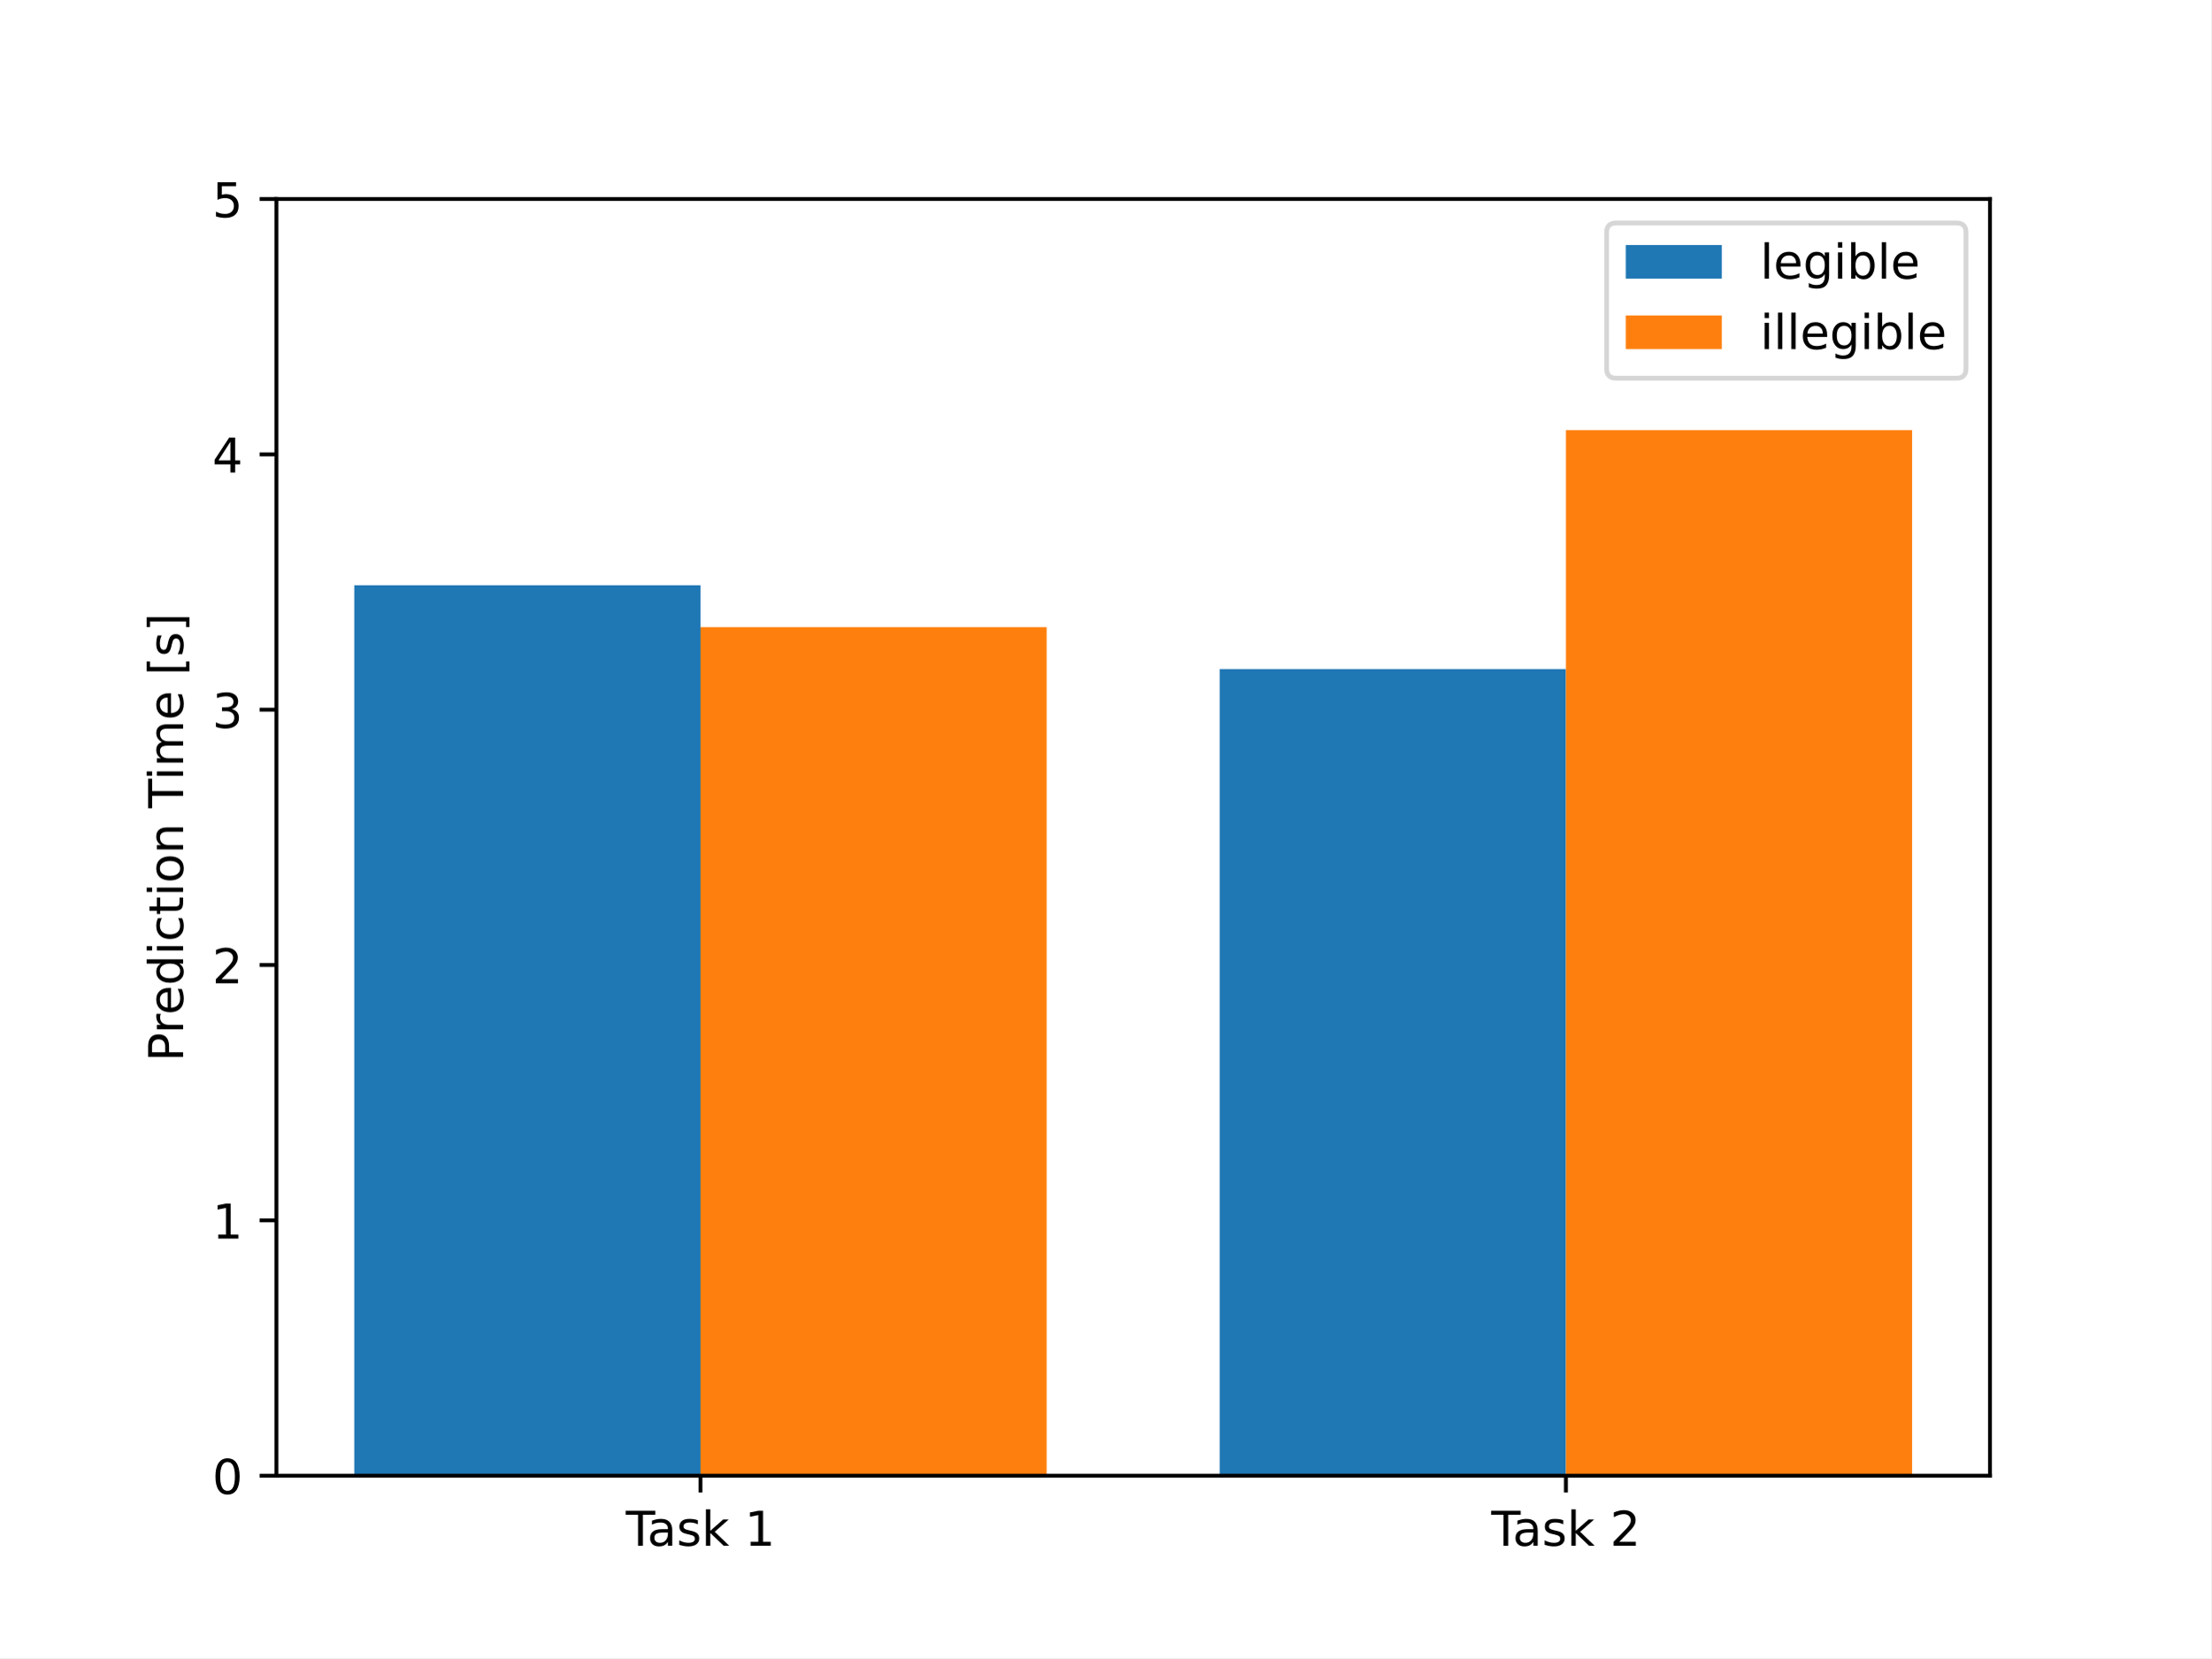
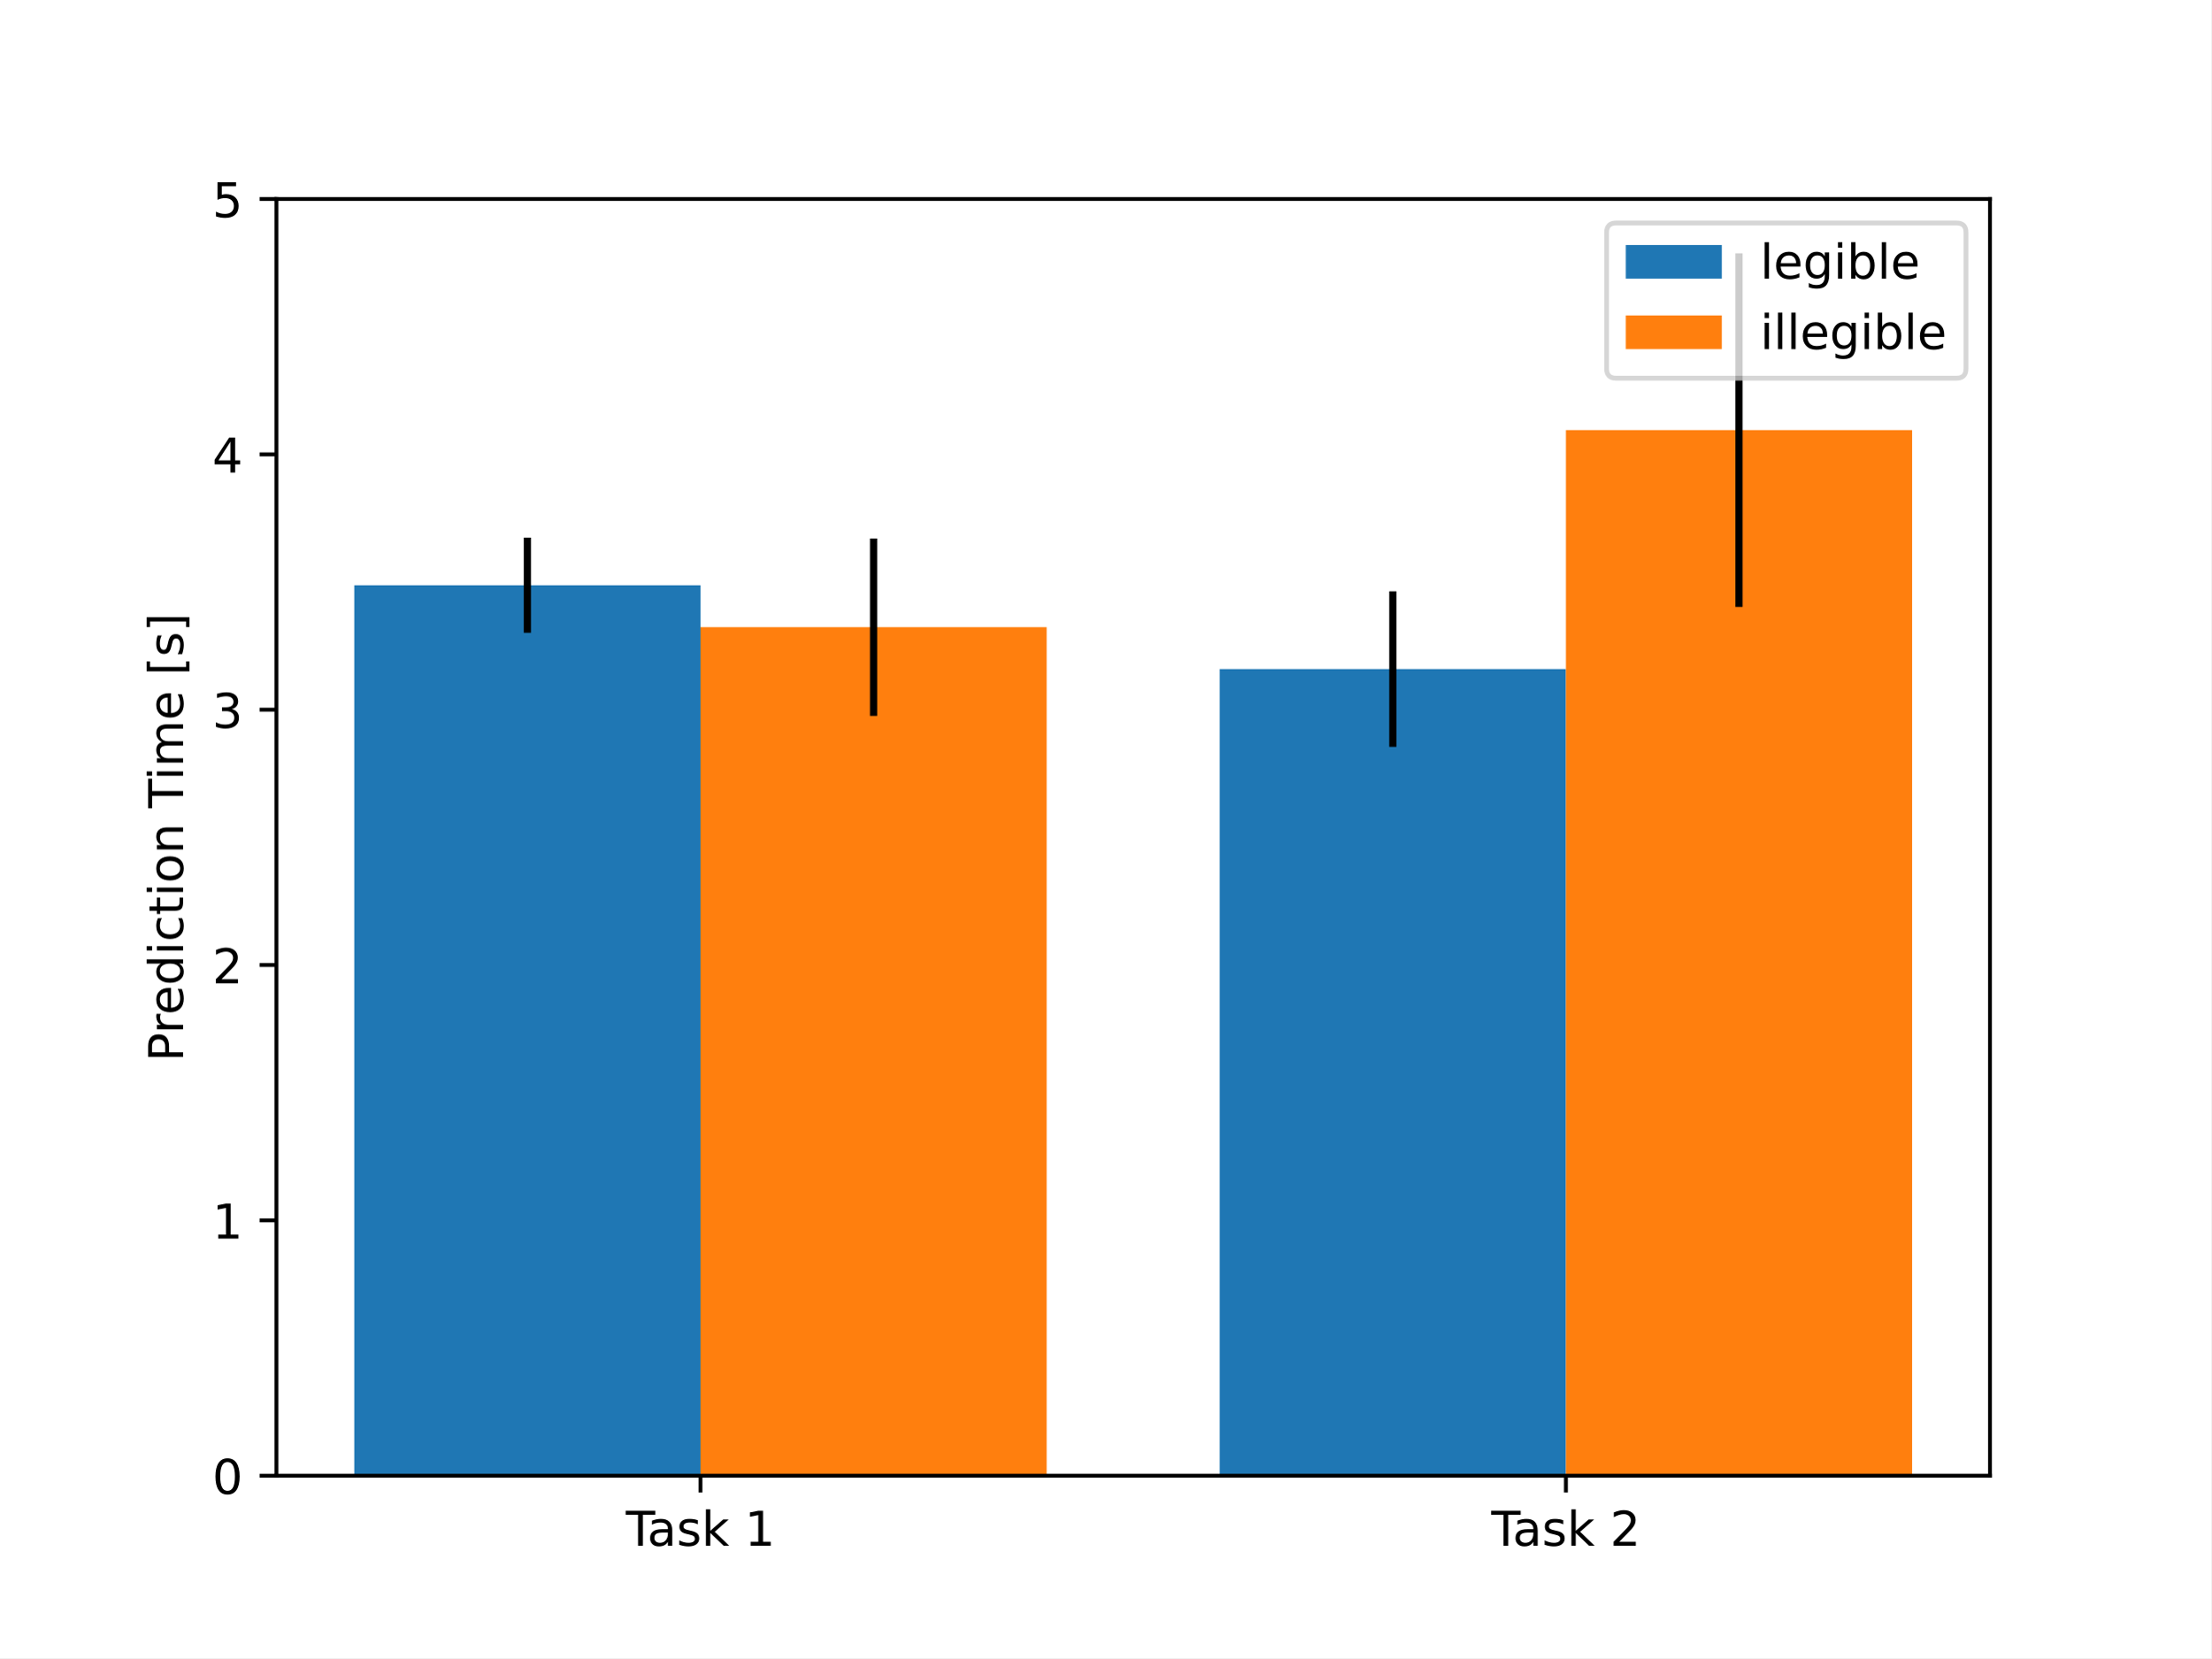
<svg xmlns="http://www.w3.org/2000/svg" xmlns:xlink="http://www.w3.org/1999/xlink" height="345.6pt" version="1.1" viewBox="0 0 460.8 345.6" width="460.8pt">
  <defs>
    <style type="text/css">*{stroke-linecap:butt;stroke-linejoin:round;}</style>
  </defs>
  <g id="figure_1">
    <g id="patch_1">
      <path d="M 0 345.6  L 460.8 345.6  L 460.8 0  L 0 0  z " style="fill:#ffffff;" />
    </g>
    <g id="axes_1">
      <g id="patch_2">
        <path d="M 57.6 307.584  L 414.72 307.584  L 414.72 41.472  L 57.6 41.472  z " style="fill:#ffffff;" />
      </g>
      <g id="patch_3">
-         <path clip-path="url(#p7a24818013)" d="M 73.833 307.584  L 145.978 307.584  L 145.978 121.978  L 73.833 121.978  z " style="fill:#1f77b4;" />
+         <path clip-path="url(#pff65ff44ed)" d="M 73.833 307.584  L 145.978 307.584  L 145.978 121.978  L 73.833 121.978  z " style="fill:#1f77b4;" />
      </g>
      <g id="patch_4">
-         <path clip-path="url(#p7a24818013)" d="M 254.196 307.584  L 326.342 307.584  L 326.342 139.458  L 254.196 139.458  z " style="fill:#1f77b4;" />
+         <path clip-path="url(#pff65ff44ed)" d="M 254.196 307.584  L 326.342 307.584  L 326.342 139.458  L 254.196 139.458  z " style="fill:#1f77b4;" />
      </g>
      <g id="patch_5">
-         <path clip-path="url(#p7a24818013)" d="M 145.978 307.584  L 218.124 307.584  L 218.124 130.721  L 145.978 130.721  z " style="fill:#ff7f0e;" />
+         <path clip-path="url(#pff65ff44ed)" d="M 145.978 307.584  L 218.124 307.584  L 218.124 130.721  L 145.978 130.721  z " style="fill:#ff7f0e;" />
      </g>
      <g id="patch_6">
-         <path clip-path="url(#p7a24818013)" d="M 326.342 307.584  L 398.487 307.584  L 398.487 89.654  L 326.342 89.654  z " style="fill:#ff7f0e;" />
+         <path clip-path="url(#pff65ff44ed)" d="M 326.342 307.584  L 398.487 307.584  L 398.487 89.654  L 326.342 89.654  z " style="fill:#ff7f0e;" />
      </g>
      <g id="matplotlib.axis_1">
        <g id="xtick_1">
          <g id="line2d_1">
            <defs>
-               <path d="M 0 0  L 0 3.5  " id="md412e9585c" style="stroke:#000000;stroke-width:0.8;" />
-             </defs>
-             <g>
-               <use style="stroke:#000000;stroke-width:0.8;" x="145.978" xlink:href="#md412e9585c" y="307.584" />
+               <path d="M 0 0  L 0 3.5  " id="m0cf139c31a" style="stroke:#000000;stroke-width:0.8;" />
+             </defs>
+             <g>
+               <use style="stroke:#000000;stroke-width:0.8;" x="145.978" xlink:href="#m0cf139c31a" y="307.584" />
            </g>
          </g>
          <g id="text_1">
            <g transform="translate(130.4149 322.1824)scale(0.1 -0.1)">
              <defs>
                <path d="M -0.297 72.906  L 61.375 72.906  L 61.375 64.594  L 35.5 64.594  L 35.5 0  L 25.594 0  L 25.594 64.594  L -0.297 64.594  z " id="DejaVuSans-84" />
                <path d="M 34.281 27.484  Q 23.391 27.484 19.188 25  Q 14.984 22.516 14.984 16.5  Q 14.984 11.719 18.141 8.906  Q 21.297 6.109 26.703 6.109  Q 34.188 6.109 38.703 11.406  Q 43.219 16.703 43.219 25.484  L 43.219 27.484  z M 52.203 31.203  L 52.203 0  L 43.219 0  L 43.219 8.297  Q 40.141 3.328 35.547 0.953  Q 30.953 -1.422 24.312 -1.422  Q 15.922 -1.422 10.953 3.297  Q 6 8.016 6 15.922  Q 6 25.141 12.172 29.828  Q 18.359 34.516 30.609 34.516  L 43.219 34.516  L 43.219 35.406  Q 43.219 41.609 39.141 45  Q 35.062 48.391 27.688 48.391  Q 23 48.391 18.547 47.266  Q 14.109 46.141 10.016 43.891  L 10.016 52.203  Q 14.938 54.109 19.578 55.047  Q 24.219 56 28.609 56  Q 40.484 56 46.344 49.844  Q 52.203 43.703 52.203 31.203  z " id="DejaVuSans-97" />
                <path d="M 44.281 53.078  L 44.281 44.578  Q 40.484 46.531 36.375 47.5  Q 32.281 48.484 27.875 48.484  Q 21.188 48.484 17.844 46.438  Q 14.5 44.391 14.5 40.281  Q 14.5 37.156 16.891 35.375  Q 19.281 33.594 26.516 31.984  L 29.594 31.297  Q 39.156 29.25 43.188 25.516  Q 47.219 21.781 47.219 15.094  Q 47.219 7.469 41.188 3.016  Q 35.156 -1.422 24.609 -1.422  Q 20.219 -1.422 15.453 -0.562  Q 10.688 0.297 5.422 2  L 5.422 11.281  Q 10.406 8.688 15.234 7.391  Q 20.062 6.109 24.812 6.109  Q 31.156 6.109 34.562 8.281  Q 37.984 10.453 37.984 14.406  Q 37.984 18.062 35.516 20.016  Q 33.062 21.969 24.703 23.781  L 21.578 24.516  Q 13.234 26.266 9.516 29.906  Q 5.812 33.547 5.812 39.891  Q 5.812 47.609 11.281 51.797  Q 16.75 56 26.812 56  Q 31.781 56 36.172 55.266  Q 40.578 54.547 44.281 53.078  z " id="DejaVuSans-115" />
                <path d="M 9.078 75.984  L 18.109 75.984  L 18.109 31.109  L 44.922 54.688  L 56.391 54.688  L 27.391 29.109  L 57.625 0  L 45.906 0  L 18.109 26.703  L 18.109 0  L 9.078 0  z " id="DejaVuSans-107" />
                <path id="DejaVuSans-32" />
                <path d="M 12.406 8.297  L 28.516 8.297  L 28.516 63.922  L 10.984 60.406  L 10.984 69.391  L 28.422 72.906  L 38.281 72.906  L 38.281 8.297  L 54.391 8.297  L 54.391 0  L 12.406 0  z " id="DejaVuSans-49" />
              </defs>
              <use xlink:href="#DejaVuSans-84" />
              <use x="44.584" xlink:href="#DejaVuSans-97" />
              <use x="105.863" xlink:href="#DejaVuSans-115" />
              <use x="157.963" xlink:href="#DejaVuSans-107" />
              <use x="215.873" xlink:href="#DejaVuSans-32" />
              <use x="247.66" xlink:href="#DejaVuSans-49" />
            </g>
          </g>
        </g>
        <g id="xtick_2">
          <g id="line2d_2">
            <g>
-               <use style="stroke:#000000;stroke-width:0.8;" x="326.342" xlink:href="#md412e9585c" y="307.584" />
+               <use style="stroke:#000000;stroke-width:0.8;" x="326.342" xlink:href="#m0cf139c31a" y="307.584" />
            </g>
          </g>
          <g id="text_2">
            <g transform="translate(310.7785 322.1824)scale(0.1 -0.1)">
              <defs>
                <path d="M 19.188 8.297  L 53.609 8.297  L 53.609 0  L 7.328 0  L 7.328 8.297  Q 12.938 14.109 22.625 23.891  Q 32.328 33.688 34.812 36.531  Q 39.547 41.844 41.422 45.531  Q 43.312 49.219 43.312 52.781  Q 43.312 58.594 39.234 62.25  Q 35.156 65.922 28.609 65.922  Q 23.969 65.922 18.812 64.312  Q 13.672 62.703 7.812 59.422  L 7.812 69.391  Q 13.766 71.781 18.938 73  Q 24.125 74.219 28.422 74.219  Q 39.75 74.219 46.484 68.547  Q 53.219 62.891 53.219 53.422  Q 53.219 48.922 51.531 44.891  Q 49.859 40.875 45.406 35.406  Q 44.188 33.984 37.641 27.219  Q 31.109 20.453 19.188 8.297  z " id="DejaVuSans-50" />
              </defs>
              <use xlink:href="#DejaVuSans-84" />
              <use x="44.584" xlink:href="#DejaVuSans-97" />
              <use x="105.863" xlink:href="#DejaVuSans-115" />
              <use x="157.963" xlink:href="#DejaVuSans-107" />
              <use x="215.873" xlink:href="#DejaVuSans-32" />
              <use x="247.66" xlink:href="#DejaVuSans-50" />
            </g>
          </g>
        </g>
      </g>
      <g id="matplotlib.axis_2">
        <g id="ytick_1">
          <g id="line2d_3">
            <defs>
-               <path d="M 0 0  L -3.5 0  " id="mfd21400783" style="stroke:#000000;stroke-width:0.8;" />
-             </defs>
-             <g>
-               <use style="stroke:#000000;stroke-width:0.8;" x="57.6" xlink:href="#mfd21400783" y="307.584" />
+               <path d="M 0 0  L -3.5 0  " id="m8867677f91" style="stroke:#000000;stroke-width:0.8;" />
+             </defs>
+             <g>
+               <use style="stroke:#000000;stroke-width:0.8;" x="57.6" xlink:href="#m8867677f91" y="307.584" />
            </g>
          </g>
          <g id="text_3">
            <g transform="translate(44.2375 311.3832)scale(0.1 -0.1)">
              <defs>
                <path d="M 31.781 66.406  Q 24.172 66.406 20.328 58.906  Q 16.5 51.422 16.5 36.375  Q 16.5 21.391 20.328 13.891  Q 24.172 6.391 31.781 6.391  Q 39.453 6.391 43.281 13.891  Q 47.125 21.391 47.125 36.375  Q 47.125 51.422 43.281 58.906  Q 39.453 66.406 31.781 66.406  z M 31.781 74.219  Q 44.047 74.219 50.516 64.516  Q 56.984 54.828 56.984 36.375  Q 56.984 17.969 50.516 8.266  Q 44.047 -1.422 31.781 -1.422  Q 19.531 -1.422 13.062 8.266  Q 6.594 17.969 6.594 36.375  Q 6.594 54.828 13.062 64.516  Q 19.531 74.219 31.781 74.219  z " id="DejaVuSans-48" />
              </defs>
              <use xlink:href="#DejaVuSans-48" />
            </g>
          </g>
        </g>
        <g id="ytick_2">
          <g id="line2d_4">
            <g>
-               <use style="stroke:#000000;stroke-width:0.8;" x="57.6" xlink:href="#mfd21400783" y="254.362" />
+               <use style="stroke:#000000;stroke-width:0.8;" x="57.6" xlink:href="#m8867677f91" y="254.362" />
            </g>
          </g>
          <g id="text_4">
            <g transform="translate(44.2375 258.1608)scale(0.1 -0.1)">
              <use xlink:href="#DejaVuSans-49" />
            </g>
          </g>
        </g>
        <g id="ytick_3">
          <g id="line2d_5">
            <g>
-               <use style="stroke:#000000;stroke-width:0.8;" x="57.6" xlink:href="#mfd21400783" y="201.139" />
+               <use style="stroke:#000000;stroke-width:0.8;" x="57.6" xlink:href="#m8867677f91" y="201.139" />
            </g>
          </g>
          <g id="text_5">
            <g transform="translate(44.2375 204.9384)scale(0.1 -0.1)">
              <use xlink:href="#DejaVuSans-50" />
            </g>
          </g>
        </g>
        <g id="ytick_4">
          <g id="line2d_6">
            <g>
-               <use style="stroke:#000000;stroke-width:0.8;" x="57.6" xlink:href="#mfd21400783" y="147.917" />
+               <use style="stroke:#000000;stroke-width:0.8;" x="57.6" xlink:href="#m8867677f91" y="147.917" />
            </g>
          </g>
          <g id="text_6">
            <g transform="translate(44.2375 151.716)scale(0.1 -0.1)">
              <defs>
                <path d="M 40.578 39.312  Q 47.656 37.797 51.625 33  Q 55.609 28.219 55.609 21.188  Q 55.609 10.406 48.188 4.484  Q 40.766 -1.422 27.094 -1.422  Q 22.516 -1.422 17.656 -0.516  Q 12.797 0.391 7.625 2.203  L 7.625 11.719  Q 11.719 9.328 16.594 8.109  Q 21.484 6.891 26.812 6.891  Q 36.078 6.891 40.938 10.547  Q 45.797 14.203 45.797 21.188  Q 45.797 27.641 41.281 31.266  Q 36.766 34.906 28.719 34.906  L 20.219 34.906  L 20.219 43.016  L 29.109 43.016  Q 36.375 43.016 40.234 45.922  Q 44.094 48.828 44.094 54.297  Q 44.094 59.906 40.109 62.906  Q 36.141 65.922 28.719 65.922  Q 24.656 65.922 20.016 65.031  Q 15.375 64.156 9.812 62.312  L 9.812 71.094  Q 15.438 72.656 20.344 73.438  Q 25.25 74.219 29.594 74.219  Q 40.828 74.219 47.359 69.109  Q 53.906 64.016 53.906 55.328  Q 53.906 49.266 50.438 45.094  Q 46.969 40.922 40.578 39.312  z " id="DejaVuSans-51" />
              </defs>
              <use xlink:href="#DejaVuSans-51" />
            </g>
          </g>
        </g>
        <g id="ytick_5">
          <g id="line2d_7">
            <g>
-               <use style="stroke:#000000;stroke-width:0.8;" x="57.6" xlink:href="#mfd21400783" y="94.694" />
+               <use style="stroke:#000000;stroke-width:0.8;" x="57.6" xlink:href="#m8867677f91" y="94.694" />
            </g>
          </g>
          <g id="text_7">
            <g transform="translate(44.2375 98.49362)scale(0.1 -0.1)">
              <defs>
                <path d="M 37.797 64.312  L 12.891 25.391  L 37.797 25.391  z M 35.203 72.906  L 47.609 72.906  L 47.609 25.391  L 58.016 25.391  L 58.016 17.188  L 47.609 17.188  L 47.609 0  L 37.797 0  L 37.797 17.188  L 4.891 17.188  L 4.891 26.703  z " id="DejaVuSans-52" />
              </defs>
              <use xlink:href="#DejaVuSans-52" />
            </g>
          </g>
        </g>
        <g id="ytick_6">
          <g id="line2d_8">
            <g>
-               <use style="stroke:#000000;stroke-width:0.8;" x="57.6" xlink:href="#mfd21400783" y="41.472" />
+               <use style="stroke:#000000;stroke-width:0.8;" x="57.6" xlink:href="#m8867677f91" y="41.472" />
            </g>
          </g>
          <g id="text_8">
            <g transform="translate(44.2375 45.27122)scale(0.1 -0.1)">
              <defs>
                <path d="M 10.797 72.906  L 49.516 72.906  L 49.516 64.594  L 19.828 64.594  L 19.828 46.734  Q 21.969 47.469 24.109 47.828  Q 26.266 48.188 28.422 48.188  Q 40.625 48.188 47.75 41.5  Q 54.891 34.812 54.891 23.391  Q 54.891 11.625 47.562 5.094  Q 40.234 -1.422 26.906 -1.422  Q 22.312 -1.422 17.547 -0.641  Q 12.797 0.141 7.719 1.703  L 7.719 11.625  Q 12.109 9.234 16.797 8.062  Q 21.484 6.891 26.703 6.891  Q 35.156 6.891 40.078 11.328  Q 45.016 15.766 45.016 23.391  Q 45.016 31 40.078 35.438  Q 35.156 39.891 26.703 39.891  Q 22.75 39.891 18.812 39.016  Q 14.891 38.141 10.797 36.281  z " id="DejaVuSans-53" />
              </defs>
              <use xlink:href="#DejaVuSans-53" />
            </g>
          </g>
        </g>
        <g id="text_9">
          <g transform="translate(38.15781 221.2827)rotate(-90)scale(0.1 -0.1)">
            <defs>
              <path d="M 19.672 64.797  L 19.672 37.406  L 32.078 37.406  Q 38.969 37.406 42.719 40.969  Q 46.484 44.531 46.484 51.125  Q 46.484 57.672 42.719 61.234  Q 38.969 64.797 32.078 64.797  z M 9.812 72.906  L 32.078 72.906  Q 44.344 72.906 50.609 67.359  Q 56.891 61.812 56.891 51.125  Q 56.891 40.328 50.609 34.812  Q 44.344 29.297 32.078 29.297  L 19.672 29.297  L 19.672 0  L 9.812 0  z " id="DejaVuSans-80" />
              <path d="M 41.109 46.297  Q 39.594 47.172 37.812 47.578  Q 36.031 48 33.891 48  Q 26.266 48 22.188 43.047  Q 18.109 38.094 18.109 28.812  L 18.109 0  L 9.078 0  L 9.078 54.688  L 18.109 54.688  L 18.109 46.188  Q 20.953 51.172 25.484 53.578  Q 30.031 56 36.531 56  Q 37.453 56 38.578 55.875  Q 39.703 55.766 41.062 55.516  z " id="DejaVuSans-114" />
              <path d="M 56.203 29.594  L 56.203 25.203  L 14.891 25.203  Q 15.484 15.922 20.484 11.062  Q 25.484 6.203 34.422 6.203  Q 39.594 6.203 44.453 7.469  Q 49.312 8.734 54.109 11.281  L 54.109 2.781  Q 49.266 0.734 44.188 -0.344  Q 39.109 -1.422 33.891 -1.422  Q 20.797 -1.422 13.156 6.188  Q 5.516 13.812 5.516 26.812  Q 5.516 40.234 12.766 48.109  Q 20.016 56 32.328 56  Q 43.359 56 49.781 48.891  Q 56.203 41.797 56.203 29.594  z M 47.219 32.234  Q 47.125 39.594 43.094 43.984  Q 39.062 48.391 32.422 48.391  Q 24.906 48.391 20.391 44.141  Q 15.875 39.891 15.188 32.172  z " id="DejaVuSans-101" />
              <path d="M 45.406 46.391  L 45.406 75.984  L 54.391 75.984  L 54.391 0  L 45.406 0  L 45.406 8.203  Q 42.578 3.328 38.25 0.953  Q 33.938 -1.422 27.875 -1.422  Q 17.969 -1.422 11.734 6.484  Q 5.516 14.406 5.516 27.297  Q 5.516 40.188 11.734 48.094  Q 17.969 56 27.875 56  Q 33.938 56 38.25 53.625  Q 42.578 51.266 45.406 46.391  z M 14.797 27.297  Q 14.797 17.391 18.875 11.75  Q 22.953 6.109 30.078 6.109  Q 37.203 6.109 41.297 11.75  Q 45.406 17.391 45.406 27.297  Q 45.406 37.203 41.297 42.844  Q 37.203 48.484 30.078 48.484  Q 22.953 48.484 18.875 42.844  Q 14.797 37.203 14.797 27.297  z " id="DejaVuSans-100" />
              <path d="M 9.422 54.688  L 18.406 54.688  L 18.406 0  L 9.422 0  z M 9.422 75.984  L 18.406 75.984  L 18.406 64.594  L 9.422 64.594  z " id="DejaVuSans-105" />
              <path d="M 48.781 52.594  L 48.781 44.188  Q 44.969 46.297 41.141 47.344  Q 37.312 48.391 33.406 48.391  Q 24.656 48.391 19.812 42.844  Q 14.984 37.312 14.984 27.297  Q 14.984 17.281 19.812 11.734  Q 24.656 6.203 33.406 6.203  Q 37.312 6.203 41.141 7.25  Q 44.969 8.297 48.781 10.406  L 48.781 2.094  Q 45.016 0.344 40.984 -0.531  Q 36.969 -1.422 32.422 -1.422  Q 20.062 -1.422 12.781 6.344  Q 5.516 14.109 5.516 27.297  Q 5.516 40.672 12.859 48.328  Q 20.219 56 33.016 56  Q 37.156 56 41.109 55.141  Q 45.062 54.297 48.781 52.594  z " id="DejaVuSans-99" />
              <path d="M 18.312 70.219  L 18.312 54.688  L 36.812 54.688  L 36.812 47.703  L 18.312 47.703  L 18.312 18.016  Q 18.312 11.328 20.141 9.422  Q 21.969 7.516 27.594 7.516  L 36.812 7.516  L 36.812 0  L 27.594 0  Q 17.188 0 13.234 3.875  Q 9.281 7.766 9.281 18.016  L 9.281 47.703  L 2.688 47.703  L 2.688 54.688  L 9.281 54.688  L 9.281 70.219  z " id="DejaVuSans-116" />
              <path d="M 30.609 48.391  Q 23.391 48.391 19.188 42.75  Q 14.984 37.109 14.984 27.297  Q 14.984 17.484 19.156 11.844  Q 23.344 6.203 30.609 6.203  Q 37.797 6.203 41.984 11.859  Q 46.188 17.531 46.188 27.297  Q 46.188 37.016 41.984 42.703  Q 37.797 48.391 30.609 48.391  z M 30.609 56  Q 42.328 56 49.016 48.375  Q 55.719 40.766 55.719 27.297  Q 55.719 13.875 49.016 6.219  Q 42.328 -1.422 30.609 -1.422  Q 18.844 -1.422 12.172 6.219  Q 5.516 13.875 5.516 27.297  Q 5.516 40.766 12.172 48.375  Q 18.844 56 30.609 56  z " id="DejaVuSans-111" />
              <path d="M 54.891 33.016  L 54.891 0  L 45.906 0  L 45.906 32.719  Q 45.906 40.484 42.875 44.328  Q 39.844 48.188 33.797 48.188  Q 26.516 48.188 22.312 43.547  Q 18.109 38.922 18.109 30.906  L 18.109 0  L 9.078 0  L 9.078 54.688  L 18.109 54.688  L 18.109 46.188  Q 21.344 51.125 25.703 53.562  Q 30.078 56 35.797 56  Q 45.219 56 50.047 50.172  Q 54.891 44.344 54.891 33.016  z " id="DejaVuSans-110" />
              <path d="M 52 44.188  Q 55.375 50.25 60.062 53.125  Q 64.75 56 71.094 56  Q 79.641 56 84.281 50.016  Q 88.922 44.047 88.922 33.016  L 88.922 0  L 79.891 0  L 79.891 32.719  Q 79.891 40.578 77.094 44.375  Q 74.312 48.188 68.609 48.188  Q 61.625 48.188 57.562 43.547  Q 53.516 38.922 53.516 30.906  L 53.516 0  L 44.484 0  L 44.484 32.719  Q 44.484 40.625 41.703 44.406  Q 38.922 48.188 33.109 48.188  Q 26.219 48.188 22.156 43.531  Q 18.109 38.875 18.109 30.906  L 18.109 0  L 9.078 0  L 9.078 54.688  L 18.109 54.688  L 18.109 46.188  Q 21.188 51.219 25.484 53.609  Q 29.781 56 35.688 56  Q 41.656 56 45.828 52.969  Q 50 49.953 52 44.188  z " id="DejaVuSans-109" />
              <path d="M 8.594 75.984  L 29.297 75.984  L 29.297 69  L 17.578 69  L 17.578 -6.203  L 29.297 -6.203  L 29.297 -13.188  L 8.594 -13.188  z " id="DejaVuSans-91" />
              <path d="M 30.422 75.984  L 30.422 -13.188  L 9.719 -13.188  L 9.719 -6.203  L 21.391 -6.203  L 21.391 69  L 9.719 69  L 9.719 75.984  z " id="DejaVuSans-93" />
            </defs>
            <use xlink:href="#DejaVuSans-80" />
            <use x="58.553" xlink:href="#DejaVuSans-114" />
            <use x="97.416" xlink:href="#DejaVuSans-101" />
            <use x="158.939" xlink:href="#DejaVuSans-100" />
            <use x="222.416" xlink:href="#DejaVuSans-105" />
            <use x="250.199" xlink:href="#DejaVuSans-99" />
            <use x="305.18" xlink:href="#DejaVuSans-116" />
            <use x="344.389" xlink:href="#DejaVuSans-105" />
            <use x="372.172" xlink:href="#DejaVuSans-111" />
            <use x="433.354" xlink:href="#DejaVuSans-110" />
            <use x="496.732" xlink:href="#DejaVuSans-32" />
            <use x="528.52" xlink:href="#DejaVuSans-84" />
            <use x="586.479" xlink:href="#DejaVuSans-105" />
            <use x="614.262" xlink:href="#DejaVuSans-109" />
            <use x="711.674" xlink:href="#DejaVuSans-101" />
            <use x="773.197" xlink:href="#DejaVuSans-32" />
            <use x="804.984" xlink:href="#DejaVuSans-91" />
            <use x="843.998" xlink:href="#DejaVuSans-115" />
            <use x="896.098" xlink:href="#DejaVuSans-93" />
          </g>
        </g>
      </g>
+       <g id="LineCollection_1">
+         <path clip-path="url(#pff65ff44ed)" d="M 109.905 131.888  L 109.905 112.068  " style="fill:none;stroke:#000000;stroke-width:1.5;" />
+         <path clip-path="url(#pff65ff44ed)" d="M 290.269 155.668  L 290.269 123.248  " style="fill:none;stroke:#000000;stroke-width:1.5;" />
+       </g>
+       <g id="LineCollection_2">
+         <path clip-path="url(#pff65ff44ed)" d="M 182.051 149.208  L 182.051 112.233  " style="fill:none;stroke:#000000;stroke-width:1.5;" />
+         <path clip-path="url(#pff65ff44ed)" d="M 362.415 126.504  L 362.415 52.804  " style="fill:none;stroke:#000000;stroke-width:1.5;" />
+       </g>
      <g id="patch_7">
        <path d="M 57.6 307.584  L 57.6 41.472  " style="fill:none;stroke:#000000;stroke-linecap:square;stroke-linejoin:miter;stroke-width:0.8;" />
      </g>
      <g id="patch_8">
        <path d="M 414.72 307.584  L 414.72 41.472  " style="fill:none;stroke:#000000;stroke-linecap:square;stroke-linejoin:miter;stroke-width:0.8;" />
      </g>
      <g id="patch_9">
        <path d="M 57.6 307.584  L 414.72 307.584  " style="fill:none;stroke:#000000;stroke-linecap:square;stroke-linejoin:miter;stroke-width:0.8;" />
      </g>
      <g id="patch_10">
        <path d="M 57.6 41.472  L 414.72 41.472  " style="fill:none;stroke:#000000;stroke-linecap:square;stroke-linejoin:miter;stroke-width:0.8;" />
      </g>
      <g id="legend_1">
        <g id="patch_11">
          <path d="M 336.826 78.828  L 407.72 78.828  Q 409.72 78.828 409.72 76.828  L 409.72 48.472  Q 409.72 46.472 407.72 46.472  L 336.826 46.472  Q 334.826 46.472 334.826 48.472  L 334.826 76.828  Q 334.826 78.828 336.826 78.828  z " style="fill:#ffffff;opacity:0.8;stroke:#cccccc;stroke-linejoin:miter;" />
        </g>
        <g id="patch_12">
          <path d="M 338.826 58.07  L 358.826 58.07  L 358.826 51.07  L 338.826 51.07  z " style="fill:#1f77b4;" />
        </g>
        <g id="text_10">
          <g transform="translate(366.8263 58.07044)scale(0.1 -0.1)">
            <defs>
              <path d="M 9.422 75.984  L 18.406 75.984  L 18.406 0  L 9.422 0  z " id="DejaVuSans-108" />
              <path d="M 45.406 27.984  Q 45.406 37.75 41.375 43.109  Q 37.359 48.484 30.078 48.484  Q 22.859 48.484 18.828 43.109  Q 14.797 37.75 14.797 27.984  Q 14.797 18.266 18.828 12.891  Q 22.859 7.516 30.078 7.516  Q 37.359 7.516 41.375 12.891  Q 45.406 18.266 45.406 27.984  z M 54.391 6.781  Q 54.391 -7.172 48.188 -13.984  Q 42 -20.797 29.203 -20.797  Q 24.469 -20.797 20.266 -20.094  Q 16.062 -19.391 12.109 -17.922  L 12.109 -9.188  Q 16.062 -11.328 19.922 -12.344  Q 23.781 -13.375 27.781 -13.375  Q 36.625 -13.375 41.016 -8.766  Q 45.406 -4.156 45.406 5.172  L 45.406 9.625  Q 42.625 4.781 38.281 2.391  Q 33.938 0 27.875 0  Q 17.828 0 11.672 7.656  Q 5.516 15.328 5.516 27.984  Q 5.516 40.672 11.672 48.328  Q 17.828 56 27.875 56  Q 33.938 56 38.281 53.609  Q 42.625 51.219 45.406 46.391  L 45.406 54.688  L 54.391 54.688  z " id="DejaVuSans-103" />
              <path d="M 48.688 27.297  Q 48.688 37.203 44.609 42.844  Q 40.531 48.484 33.406 48.484  Q 26.266 48.484 22.188 42.844  Q 18.109 37.203 18.109 27.297  Q 18.109 17.391 22.188 11.75  Q 26.266 6.109 33.406 6.109  Q 40.531 6.109 44.609 11.75  Q 48.688 17.391 48.688 27.297  z M 18.109 46.391  Q 20.953 51.266 25.266 53.625  Q 29.594 56 35.594 56  Q 45.562 56 51.781 48.094  Q 58.016 40.188 58.016 27.297  Q 58.016 14.406 51.781 6.484  Q 45.562 -1.422 35.594 -1.422  Q 29.594 -1.422 25.266 0.953  Q 20.953 3.328 18.109 8.203  L 18.109 0  L 9.078 0  L 9.078 75.984  L 18.109 75.984  z " id="DejaVuSans-98" />
            </defs>
            <use xlink:href="#DejaVuSans-108" />
            <use x="27.783" xlink:href="#DejaVuSans-101" />
            <use x="89.307" xlink:href="#DejaVuSans-103" />
            <use x="152.783" xlink:href="#DejaVuSans-105" />
            <use x="180.566" xlink:href="#DejaVuSans-98" />
            <use x="244.043" xlink:href="#DejaVuSans-108" />
            <use x="271.826" xlink:href="#DejaVuSans-101" />
          </g>
        </g>
        <g id="patch_13">
          <path d="M 338.826 72.749  L 358.826 72.749  L 358.826 65.749  L 338.826 65.749  z " style="fill:#ff7f0e;" />
        </g>
        <g id="text_11">
          <g transform="translate(366.8263 72.74856)scale(0.1 -0.1)">
            <use xlink:href="#DejaVuSans-105" />
            <use x="27.783" xlink:href="#DejaVuSans-108" />
            <use x="55.566" xlink:href="#DejaVuSans-108" />
            <use x="83.35" xlink:href="#DejaVuSans-101" />
            <use x="144.873" xlink:href="#DejaVuSans-103" />
            <use x="208.35" xlink:href="#DejaVuSans-105" />
            <use x="236.133" xlink:href="#DejaVuSans-98" />
            <use x="299.609" xlink:href="#DejaVuSans-108" />
            <use x="327.393" xlink:href="#DejaVuSans-101" />
          </g>
        </g>
      </g>
    </g>
  </g>
  <defs>
-     <clipPath id="p7a24818013">
+     <clipPath id="pff65ff44ed">
      <rect height="266.112" width="357.12" x="57.6" y="41.472" />
    </clipPath>
  </defs>
</svg>
